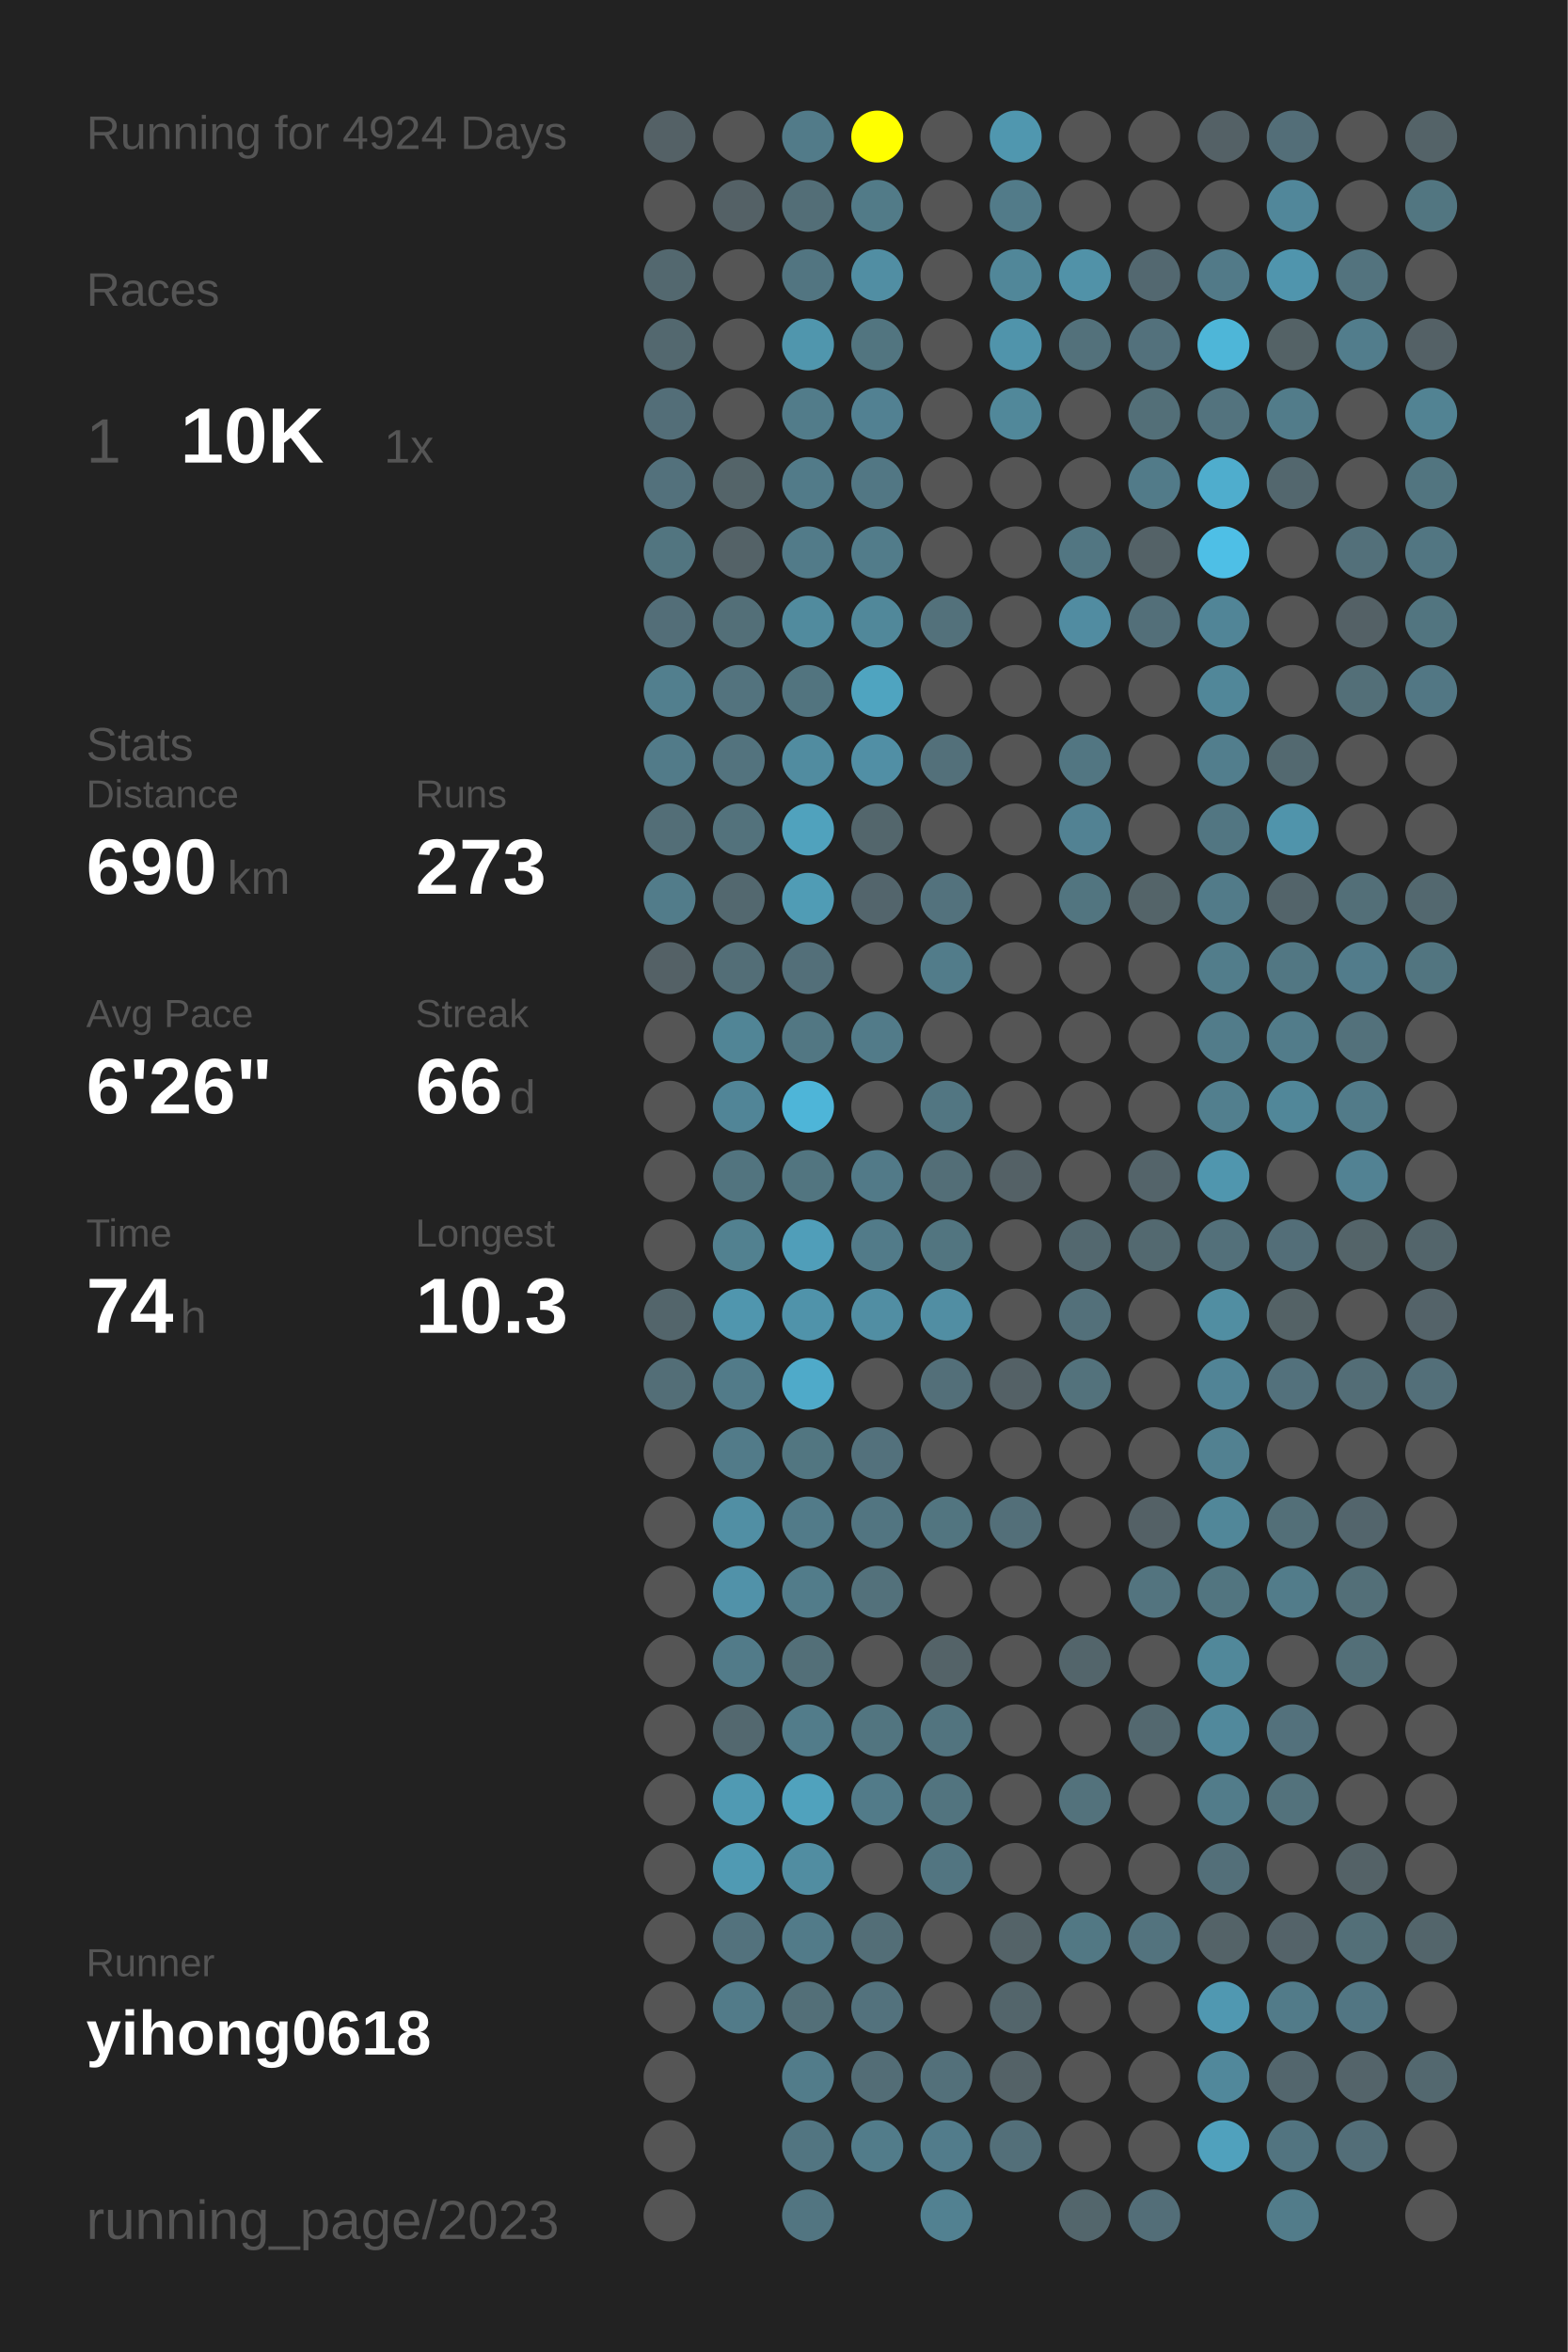
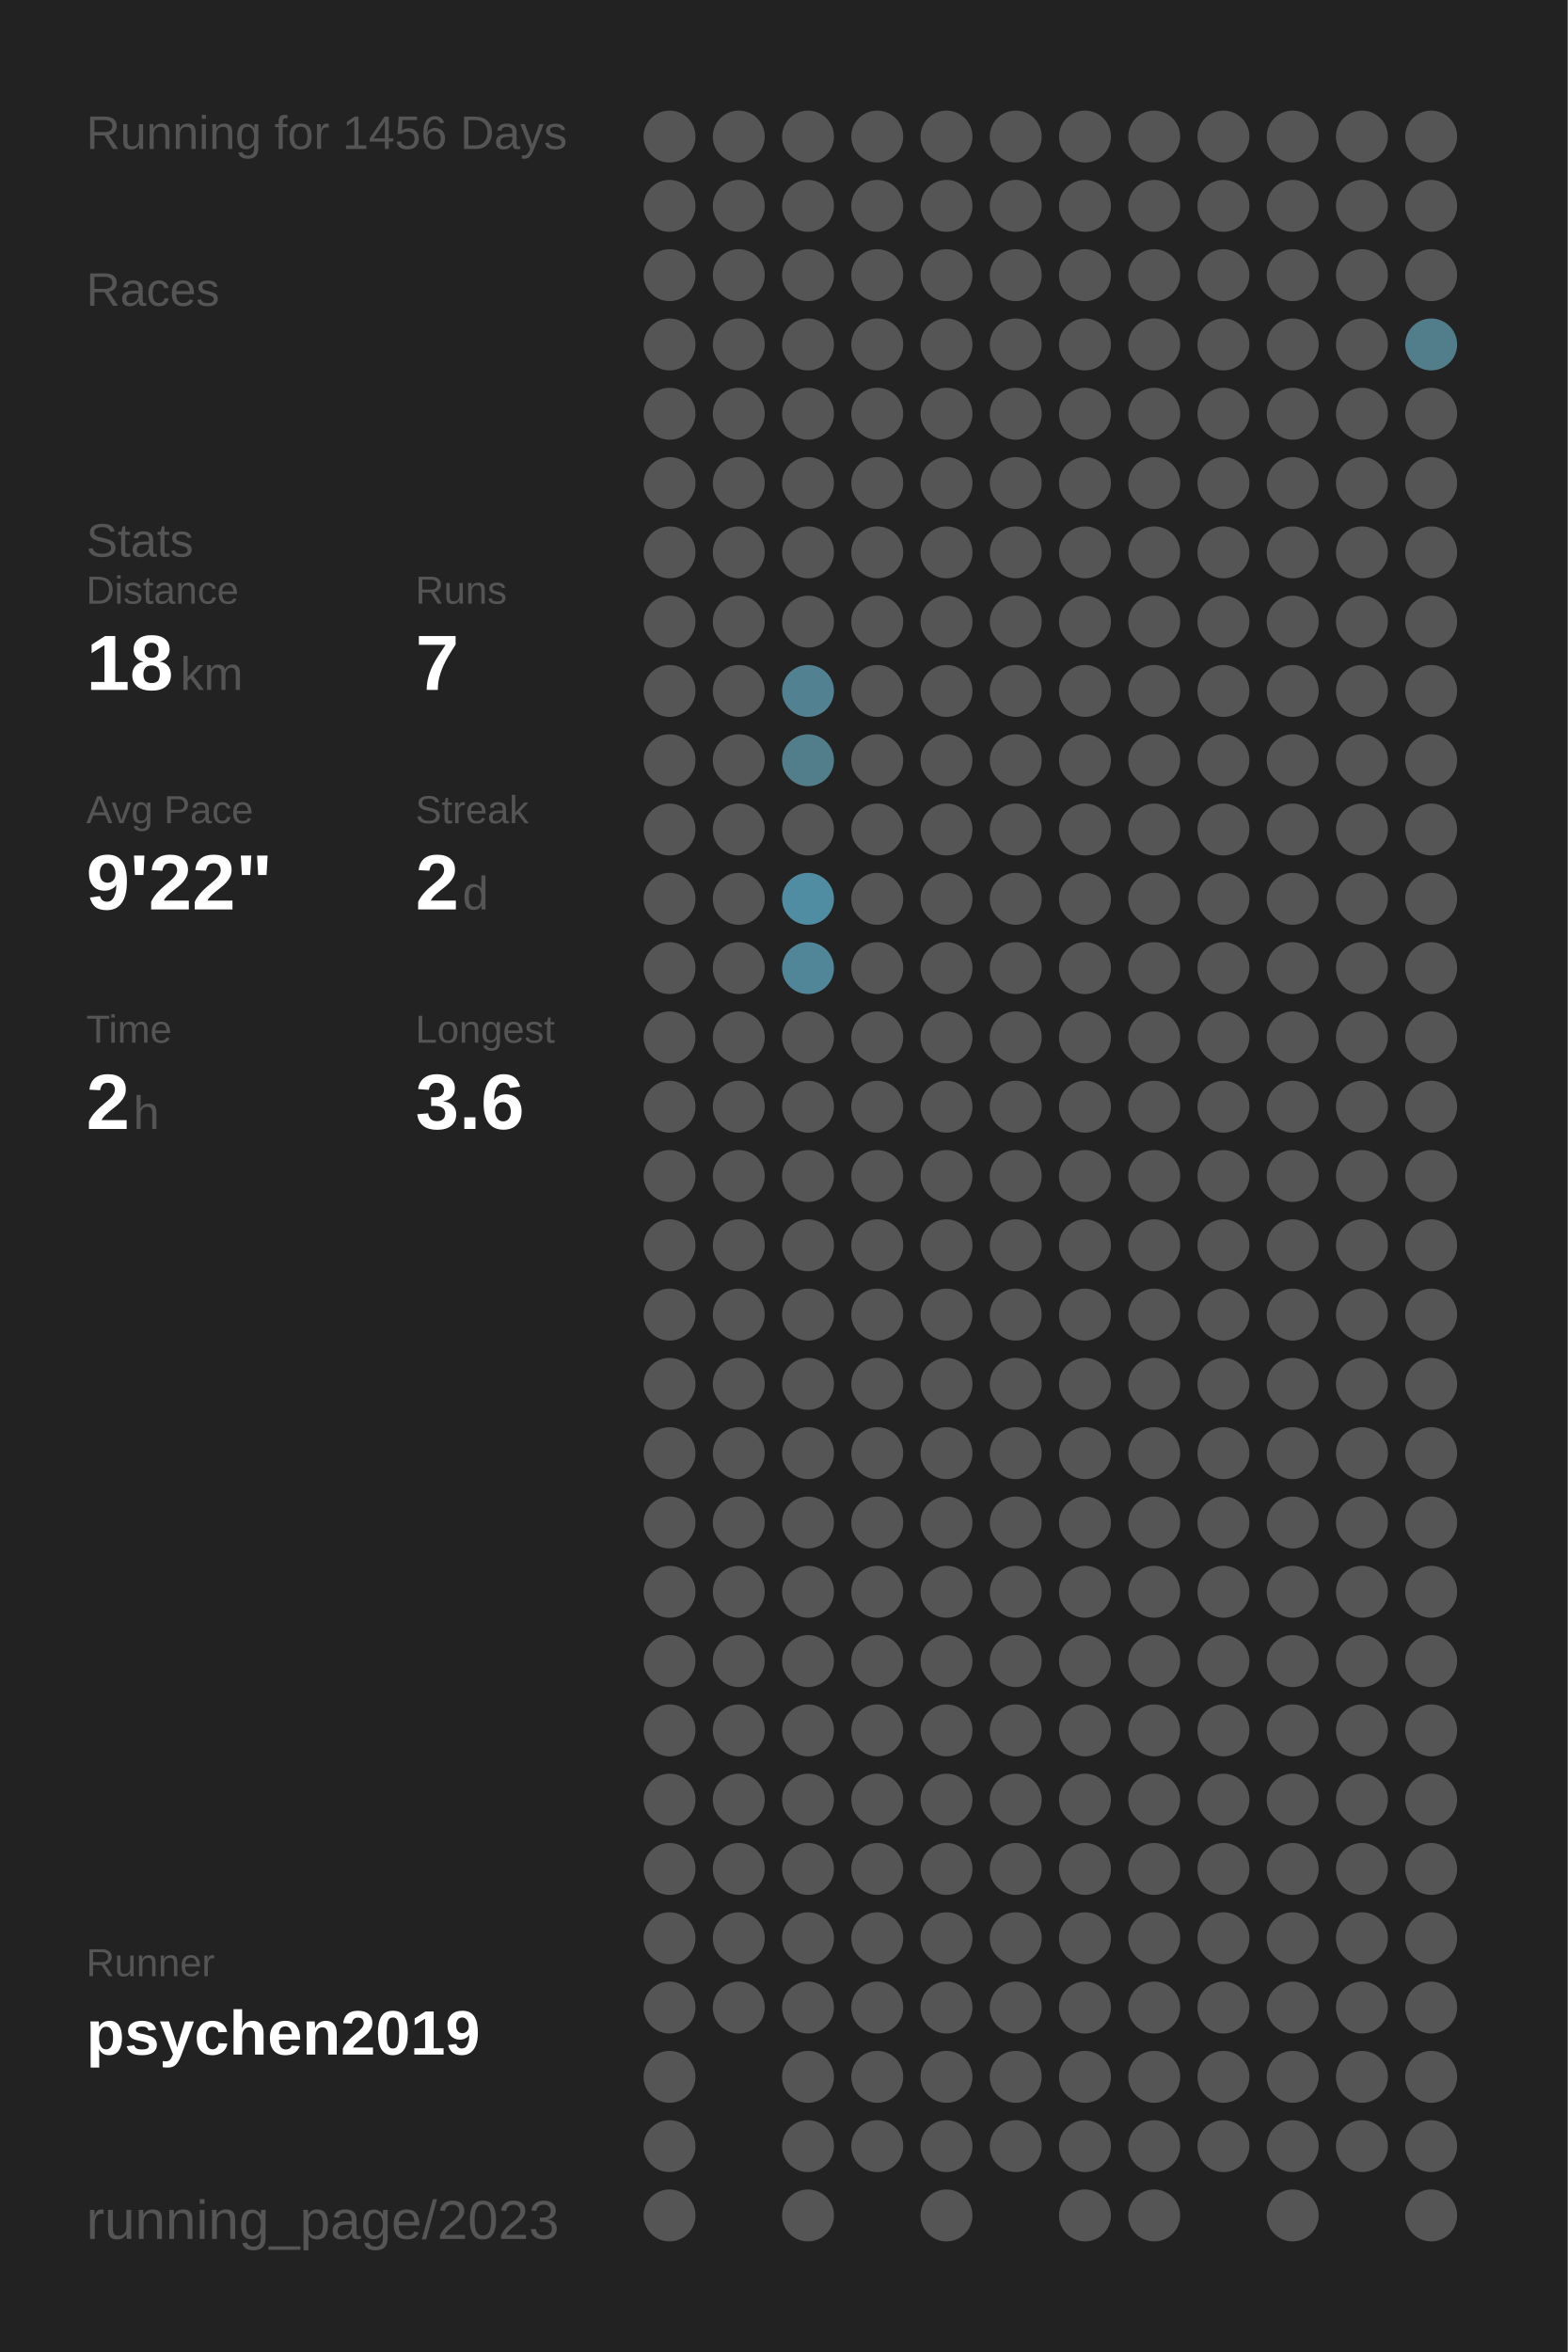
<svg xmlns="http://www.w3.org/2000/svg" baseProfile="full" height="300mm" version="1.1" viewBox="0,0,200,300" width="200mm">
  <defs />
  <rect fill="#222222" height="300" width="200" x="0" y="0" />
-   <text fill="#555555" style="font-size:6px; font-family:Arial;" x="11" y="19">Running for 4924 Days</text>
+   <text fill="#555555" style="font-size:6px; font-family:Arial;" x="11" y="19">Running for 1456 Days</text>
  <text fill="#555555" style="font-size:6px; font-family:Arial;" x="11" y="39">Races</text>
-   <text fill="#555555" style="font-size:8px; font-family:Arial;" x="11" y="59">1</text>
-   <text fill="#FFFFFF" style="font-size:10px; font-family:Arial; font-weight:bold;" x="23" y="59">10K</text>
-   <text fill="#555555" style="font-size:6px; font-family:Arial;" x="49" y="59">1x</text>
-   <text fill="#555555" style="font-size:6px; font-family:Arial;" x="11" y="97">Stats</text>
-   <text fill="#555555" style="font-size:5px; font-family:Arial;" x="11" y="103">Distance</text>
-   <text fill="#FFFFFF" style="font-size:10px; font-family:Arial; font-weight:bold;" x="11" y="114">690</text>
-   <text fill="#555555" style="font-size:6px; font-family:Arial;" x="29" y="114">km</text>
-   <text fill="#555555" style="font-size:5px; font-family:Arial;" x="53" y="103">Runs</text>
-   <text fill="#FFFFFF" style="font-size:10px; font-family:Arial; font-weight:bold;" x="53" y="114">273</text>
-   <text fill="#555555" style="font-size:5px; font-family:Arial;" x="11" y="131">Avg Pace</text>
-   <text fill="#FFFFFF" style="font-size:10px; font-family:Arial; font-weight:bold;" x="11" y="142">6'26"</text>
-   <text fill="#555555" style="font-size:5px; font-family:Arial;" x="53" y="131">Streak</text>
-   <text fill="#FFFFFF" style="font-size:10px; font-family:Arial; font-weight:bold;" x="53" y="142">66</text>
-   <text fill="#555555" style="font-size:6px; font-family:Arial;" x="65" y="142">d</text>
-   <text fill="#555555" style="font-size:5px; font-family:Arial;" x="11" y="159">Time</text>
-   <text fill="#FFFFFF" style="font-size:10px; font-family:Arial; font-weight:bold;" x="11" y="170">74</text>
-   <text fill="#555555" style="font-size:6px; font-family:Arial;" x="23" y="170">h</text>
-   <text fill="#555555" style="font-size:5px; font-family:Arial;" x="53" y="159">Longest</text>
-   <text fill="#FFFFFF" style="font-size:10px; font-family:Arial; font-weight:bold;" x="53" y="170">10.3</text>
+   <text fill="#555555" style="font-size:6px; font-family:Arial;" x="11" y="71">Stats</text>
+   <text fill="#555555" style="font-size:5px; font-family:Arial;" x="11" y="77">Distance</text>
+   <text fill="#FFFFFF" style="font-size:10px; font-family:Arial; font-weight:bold;" x="11" y="88">18</text>
+   <text fill="#555555" style="font-size:6px; font-family:Arial;" x="23" y="88">km</text>
+   <text fill="#555555" style="font-size:5px; font-family:Arial;" x="53" y="77">Runs</text>
+   <text fill="#FFFFFF" style="font-size:10px; font-family:Arial; font-weight:bold;" x="53" y="88">7</text>
+   <text fill="#555555" style="font-size:5px; font-family:Arial;" x="11" y="105">Avg Pace</text>
+   <text fill="#FFFFFF" style="font-size:10px; font-family:Arial; font-weight:bold;" x="11" y="116">9'22"</text>
+   <text fill="#555555" style="font-size:5px; font-family:Arial;" x="53" y="105">Streak</text>
+   <text fill="#FFFFFF" style="font-size:10px; font-family:Arial; font-weight:bold;" x="53" y="116">2</text>
+   <text fill="#555555" style="font-size:6px; font-family:Arial;" x="59" y="116">d</text>
+   <text fill="#555555" style="font-size:5px; font-family:Arial;" x="11" y="133">Time</text>
+   <text fill="#FFFFFF" style="font-size:10px; font-family:Arial; font-weight:bold;" x="11" y="144">2</text>
+   <text fill="#555555" style="font-size:6px; font-family:Arial;" x="17" y="144">h</text>
+   <text fill="#555555" style="font-size:5px; font-family:Arial;" x="53" y="133">Longest</text>
+   <text fill="#FFFFFF" style="font-size:10px; font-family:Arial; font-weight:bold;" x="53" y="144">3.6</text>
  <text fill="#555555" style="font-size:5px; font-family:Arial;" x="11" y="252.065">Runner</text>
-   <text fill="#FFFFFF" style="font-size:8px; font-family:Arial; font-weight:bold;" x="11" y="262.065">yihong0618</text>
+   <text fill="#FFFFFF" style="font-size:8px; font-family:Arial; font-weight:bold;" x="11" y="262.065">psychen2019</text>
  <text fill="#555555" style="font-size:7px; font-family:Arial;" x="11" y="285.581">running_page/2023</text>
-   <circle cx="85.417" cy="17.419" fill="#546166" r="3.312" />
+   <circle cx="85.417" cy="17.419" fill="#555555" r="3.312" />
  <circle cx="85.417" cy="26.258" fill="#555555" r="3.312" />
-   <circle cx="85.417" cy="35.097" fill="#53686f" r="3.312" />
-   <circle cx="85.417" cy="43.935" fill="#53686f" r="3.312" />
-   <circle cx="85.417" cy="52.774" fill="#536e78" r="3.312" />
-   <circle cx="85.417" cy="61.613" fill="#53717c" r="3.312" />
-   <circle cx="85.417" cy="70.452" fill="#527580" r="3.312" />
-   <circle cx="85.417" cy="79.29" fill="#536e78" r="3.312" />
-   <circle cx="85.417" cy="88.129" fill="#527f8e" r="3.312" />
-   <circle cx="85.417" cy="96.968" fill="#527b89" r="3.312" />
-   <circle cx="85.417" cy="105.806" fill="#536e77" r="3.312" />
-   <circle cx="85.417" cy="114.645" fill="#527c8a" r="3.312" />
-   <circle cx="85.417" cy="123.484" fill="#546166" r="3.312" />
+   <circle cx="85.417" cy="35.097" fill="#555555" r="3.312" />
+   <circle cx="85.417" cy="43.935" fill="#555555" r="3.312" />
+   <circle cx="85.417" cy="52.774" fill="#555555" r="3.312" />
+   <circle cx="85.417" cy="61.613" fill="#555555" r="3.312" />
+   <circle cx="85.417" cy="70.452" fill="#555555" r="3.312" />
+   <circle cx="85.417" cy="79.29" fill="#555555" r="3.312" />
+   <circle cx="85.417" cy="88.129" fill="#555555" r="3.312" />
+   <circle cx="85.417" cy="96.968" fill="#555555" r="3.312" />
+   <circle cx="85.417" cy="105.806" fill="#555555" r="3.312" />
+   <circle cx="85.417" cy="114.645" fill="#555555" r="3.312" />
+   <circle cx="85.417" cy="123.484" fill="#555555" r="3.312" />
  <circle cx="85.417" cy="132.323" fill="#555555" r="3.312" />
  <circle cx="85.417" cy="141.161" fill="#555555" r="3.312" />
  <circle cx="85.417" cy="150" fill="#555555" r="3.312" />
  <circle cx="85.417" cy="158.839" fill="#555555" r="3.312" />
-   <circle cx="85.417" cy="167.677" fill="#53656b" r="3.312" />
-   <circle cx="85.417" cy="176.516" fill="#536e77" r="3.312" />
+   <circle cx="85.417" cy="167.677" fill="#555555" r="3.312" />
+   <circle cx="85.417" cy="176.516" fill="#555555" r="3.312" />
  <circle cx="85.417" cy="185.355" fill="#555555" r="3.312" />
  <circle cx="85.417" cy="194.194" fill="#555555" r="3.312" />
  <circle cx="85.417" cy="203.032" fill="#555555" r="3.312" />
  <circle cx="85.417" cy="211.871" fill="#555555" r="3.312" />
  <circle cx="85.417" cy="220.71" fill="#555555" r="3.312" />
  <circle cx="85.417" cy="229.548" fill="#555555" r="3.312" />
  <circle cx="85.417" cy="238.387" fill="#555555" r="3.312" />
  <circle cx="85.417" cy="247.226" fill="#555555" r="3.312" />
  <circle cx="85.417" cy="256.065" fill="#555555" r="3.312" />
  <circle cx="85.417" cy="264.903" fill="#555555" r="3.312" />
  <circle cx="85.417" cy="273.742" fill="#555555" r="3.312" />
  <circle cx="85.417" cy="282.581" fill="#555555" r="3.312" />
  <circle cx="94.25" cy="17.419" fill="#555555" r="3.312" />
-   <circle cx="94.25" cy="26.258" fill="#546166" r="3.312" />
+   <circle cx="94.25" cy="26.258" fill="#555555" r="3.312" />
  <circle cx="94.25" cy="35.097" fill="#555555" r="3.312" />
  <circle cx="94.25" cy="43.935" fill="#555555" r="3.312" />
  <circle cx="94.25" cy="52.774" fill="#555555" r="3.312" />
-   <circle cx="94.25" cy="61.613" fill="#546469" r="3.312" />
-   <circle cx="94.25" cy="70.452" fill="#546267" r="3.312" />
-   <circle cx="94.25" cy="79.29" fill="#536f78" r="3.312" />
-   <circle cx="94.25" cy="88.129" fill="#53737e" r="3.312" />
-   <circle cx="94.25" cy="96.968" fill="#53737e" r="3.312" />
-   <circle cx="94.25" cy="105.806" fill="#53727c" r="3.312" />
-   <circle cx="94.25" cy="114.645" fill="#53686f" r="3.312" />
-   <circle cx="94.25" cy="123.484" fill="#536e77" r="3.312" />
-   <circle cx="94.25" cy="132.323" fill="#518596" r="3.312" />
-   <circle cx="94.25" cy="141.161" fill="#518597" r="3.312" />
-   <circle cx="94.25" cy="150" fill="#52747f" r="3.312" />
-   <circle cx="94.25" cy="158.839" fill="#528190" r="3.312" />
-   <circle cx="94.25" cy="167.677" fill="#5096ae" r="3.312" />
-   <circle cx="94.25" cy="176.516" fill="#527b89" r="3.312" />
-   <circle cx="94.25" cy="185.355" fill="#527b89" r="3.312" />
-   <circle cx="94.25" cy="194.194" fill="#518fa4" r="3.312" />
-   <circle cx="94.25" cy="203.032" fill="#5192a9" r="3.312" />
-   <circle cx="94.25" cy="211.871" fill="#527b89" r="3.312" />
-   <circle cx="94.25" cy="220.71" fill="#53686f" r="3.312" />
-   <circle cx="94.25" cy="229.548" fill="#509ab3" r="3.312" />
-   <circle cx="94.25" cy="238.387" fill="#509ab3" r="3.312" />
-   <circle cx="94.25" cy="247.226" fill="#53727d" r="3.312" />
-   <circle cx="94.25" cy="256.065" fill="#527b89" r="3.312" />
-   <circle cx="103.083" cy="17.419" fill="#527b89" r="3.312" />
-   <circle cx="103.083" cy="26.258" fill="#536e77" r="3.312" />
-   <circle cx="103.083" cy="35.097" fill="#527581" r="3.312" />
-   <circle cx="103.083" cy="43.935" fill="#5096ad" r="3.312" />
-   <circle cx="103.083" cy="52.774" fill="#527c8a" r="3.312" />
-   <circle cx="103.083" cy="61.613" fill="#527b89" r="3.312" />
-   <circle cx="103.083" cy="70.452" fill="#527b89" r="3.312" />
-   <circle cx="103.083" cy="79.29" fill="#518b9e" r="3.312" />
-   <circle cx="103.083" cy="88.129" fill="#52747f" r="3.312" />
-   <circle cx="103.083" cy="96.968" fill="#518ca0" r="3.312" />
-   <circle cx="103.083" cy="105.806" fill="#50a2bd" r="3.312" />
-   <circle cx="103.083" cy="114.645" fill="#509cb5" r="3.312" />
-   <circle cx="103.083" cy="123.484" fill="#536f79" r="3.312" />
-   <circle cx="103.083" cy="132.323" fill="#527783" r="3.312" />
-   <circle cx="103.083" cy="141.161" fill="#4eb5d8" r="3.312" />
-   <circle cx="103.083" cy="150" fill="#527580" r="3.312" />
-   <circle cx="103.083" cy="158.839" fill="#509eb9" r="3.312" />
-   <circle cx="103.083" cy="167.677" fill="#5093aa" r="3.312" />
-   <circle cx="103.083" cy="176.516" fill="#4faac9" r="3.312" />
-   <circle cx="103.083" cy="185.355" fill="#527681" r="3.312" />
-   <circle cx="103.083" cy="194.194" fill="#527b89" r="3.312" />
-   <circle cx="103.083" cy="203.032" fill="#527c8a" r="3.312" />
-   <circle cx="103.083" cy="211.871" fill="#536f78" r="3.312" />
-   <circle cx="103.083" cy="220.71" fill="#527c8a" r="3.312" />
-   <circle cx="103.083" cy="229.548" fill="#50a2bd" r="3.312" />
-   <circle cx="103.083" cy="238.387" fill="#518da1" r="3.312" />
-   <circle cx="103.083" cy="247.226" fill="#527b89" r="3.312" />
-   <circle cx="103.083" cy="256.065" fill="#536f78" r="3.312" />
-   <circle cx="103.083" cy="264.903" fill="#527c8a" r="3.312" />
-   <circle cx="103.083" cy="273.742" fill="#527581" r="3.312" />
-   <circle cx="103.083" cy="282.581" fill="#527581" r="3.312" />
-   <circle cx="111.917" cy="17.419" fill="#FFFF00" r="3.312" />
-   <circle cx="111.917" cy="26.258" fill="#527b88" r="3.312" />
-   <circle cx="111.917" cy="35.097" fill="#518ea3" r="3.312" />
-   <circle cx="111.917" cy="43.935" fill="#527580" r="3.312" />
-   <circle cx="111.917" cy="52.774" fill="#528192" r="3.312" />
-   <circle cx="111.917" cy="61.613" fill="#527784" r="3.312" />
-   <circle cx="111.917" cy="70.452" fill="#527c8a" r="3.312" />
-   <circle cx="111.917" cy="79.29" fill="#51889a" r="3.312" />
-   <circle cx="111.917" cy="88.129" fill="#4fa4c0" r="3.312" />
-   <circle cx="111.917" cy="96.968" fill="#518fa5" r="3.312" />
-   <circle cx="111.917" cy="105.806" fill="#53666c" r="3.312" />
-   <circle cx="111.917" cy="114.645" fill="#53656c" r="3.312" />
+   <circle cx="94.25" cy="61.613" fill="#555555" r="3.312" />
+   <circle cx="94.25" cy="70.452" fill="#555555" r="3.312" />
+   <circle cx="94.25" cy="79.29" fill="#555555" r="3.312" />
+   <circle cx="94.25" cy="88.129" fill="#555555" r="3.312" />
+   <circle cx="94.25" cy="96.968" fill="#555555" r="3.312" />
+   <circle cx="94.25" cy="105.806" fill="#555555" r="3.312" />
+   <circle cx="94.25" cy="114.645" fill="#555555" r="3.312" />
+   <circle cx="94.25" cy="123.484" fill="#555555" r="3.312" />
+   <circle cx="94.25" cy="132.323" fill="#555555" r="3.312" />
+   <circle cx="94.25" cy="141.161" fill="#555555" r="3.312" />
+   <circle cx="94.25" cy="150" fill="#555555" r="3.312" />
+   <circle cx="94.25" cy="158.839" fill="#555555" r="3.312" />
+   <circle cx="94.25" cy="167.677" fill="#555555" r="3.312" />
+   <circle cx="94.25" cy="176.516" fill="#555555" r="3.312" />
+   <circle cx="94.25" cy="185.355" fill="#555555" r="3.312" />
+   <circle cx="94.25" cy="194.194" fill="#555555" r="3.312" />
+   <circle cx="94.25" cy="203.032" fill="#555555" r="3.312" />
+   <circle cx="94.25" cy="211.871" fill="#555555" r="3.312" />
+   <circle cx="94.25" cy="220.71" fill="#555555" r="3.312" />
+   <circle cx="94.25" cy="229.548" fill="#555555" r="3.312" />
+   <circle cx="94.25" cy="238.387" fill="#555555" r="3.312" />
+   <circle cx="94.25" cy="247.226" fill="#555555" r="3.312" />
+   <circle cx="94.25" cy="256.065" fill="#555555" r="3.312" />
+   <circle cx="103.083" cy="17.419" fill="#555555" r="3.312" />
+   <circle cx="103.083" cy="26.258" fill="#555555" r="3.312" />
+   <circle cx="103.083" cy="35.097" fill="#555555" r="3.312" />
+   <circle cx="103.083" cy="43.935" fill="#555555" r="3.312" />
+   <circle cx="103.083" cy="52.774" fill="#555555" r="3.312" />
+   <circle cx="103.083" cy="61.613" fill="#555555" r="3.312" />
+   <circle cx="103.083" cy="70.452" fill="#555555" r="3.312" />
+   <circle cx="103.083" cy="79.29" fill="#555555" r="3.312" />
+   <circle cx="103.083" cy="88.129" fill="#528192" r="3.312" />
+   <circle cx="103.083" cy="96.968" fill="#527d8b" r="3.312" />
+   <circle cx="103.083" cy="105.806" fill="#555555" r="3.312" />
+   <circle cx="103.083" cy="114.645" fill="#518da2" r="3.312" />
+   <circle cx="103.083" cy="123.484" fill="#518698" r="3.312" />
+   <circle cx="103.083" cy="132.323" fill="#555555" r="3.312" />
+   <circle cx="103.083" cy="141.161" fill="#555555" r="3.312" />
+   <circle cx="103.083" cy="150" fill="#555555" r="3.312" />
+   <circle cx="103.083" cy="158.839" fill="#555555" r="3.312" />
+   <circle cx="103.083" cy="167.677" fill="#555555" r="3.312" />
+   <circle cx="103.083" cy="176.516" fill="#555555" r="3.312" />
+   <circle cx="103.083" cy="185.355" fill="#555555" r="3.312" />
+   <circle cx="103.083" cy="194.194" fill="#555555" r="3.312" />
+   <circle cx="103.083" cy="203.032" fill="#555555" r="3.312" />
+   <circle cx="103.083" cy="211.871" fill="#555555" r="3.312" />
+   <circle cx="103.083" cy="220.71" fill="#555555" r="3.312" />
+   <circle cx="103.083" cy="229.548" fill="#555555" r="3.312" />
+   <circle cx="103.083" cy="238.387" fill="#555555" r="3.312" />
+   <circle cx="103.083" cy="247.226" fill="#555555" r="3.312" />
+   <circle cx="103.083" cy="256.065" fill="#555555" r="3.312" />
+   <circle cx="103.083" cy="264.903" fill="#555555" r="3.312" />
+   <circle cx="103.083" cy="273.742" fill="#555555" r="3.312" />
+   <circle cx="103.083" cy="282.581" fill="#555555" r="3.312" />
+   <circle cx="111.917" cy="17.419" fill="#555555" r="3.312" />
+   <circle cx="111.917" cy="26.258" fill="#555555" r="3.312" />
+   <circle cx="111.917" cy="35.097" fill="#555555" r="3.312" />
+   <circle cx="111.917" cy="43.935" fill="#555555" r="3.312" />
+   <circle cx="111.917" cy="52.774" fill="#555555" r="3.312" />
+   <circle cx="111.917" cy="61.613" fill="#555555" r="3.312" />
+   <circle cx="111.917" cy="70.452" fill="#555555" r="3.312" />
+   <circle cx="111.917" cy="79.29" fill="#555555" r="3.312" />
+   <circle cx="111.917" cy="88.129" fill="#555555" r="3.312" />
+   <circle cx="111.917" cy="96.968" fill="#555555" r="3.312" />
+   <circle cx="111.917" cy="105.806" fill="#555555" r="3.312" />
+   <circle cx="111.917" cy="114.645" fill="#555555" r="3.312" />
  <circle cx="111.917" cy="123.484" fill="#555555" r="3.312" />
-   <circle cx="111.917" cy="132.323" fill="#527b89" r="3.312" />
+   <circle cx="111.917" cy="132.323" fill="#555555" r="3.312" />
  <circle cx="111.917" cy="141.161" fill="#555555" r="3.312" />
-   <circle cx="111.917" cy="150" fill="#527a88" r="3.312" />
-   <circle cx="111.917" cy="158.839" fill="#527b89" r="3.312" />
-   <circle cx="111.917" cy="167.677" fill="#518ea3" r="3.312" />
+   <circle cx="111.917" cy="150" fill="#555555" r="3.312" />
+   <circle cx="111.917" cy="158.839" fill="#555555" r="3.312" />
+   <circle cx="111.917" cy="167.677" fill="#555555" r="3.312" />
  <circle cx="111.917" cy="176.516" fill="#555555" r="3.312" />
-   <circle cx="111.917" cy="185.355" fill="#53717c" r="3.312" />
-   <circle cx="111.917" cy="194.194" fill="#527581" r="3.312" />
-   <circle cx="111.917" cy="203.032" fill="#53717b" r="3.312" />
+   <circle cx="111.917" cy="185.355" fill="#555555" r="3.312" />
+   <circle cx="111.917" cy="194.194" fill="#555555" r="3.312" />
+   <circle cx="111.917" cy="203.032" fill="#555555" r="3.312" />
  <circle cx="111.917" cy="211.871" fill="#555555" r="3.312" />
-   <circle cx="111.917" cy="220.71" fill="#527580" r="3.312" />
-   <circle cx="111.917" cy="229.548" fill="#527b89" r="3.312" />
+   <circle cx="111.917" cy="220.71" fill="#555555" r="3.312" />
+   <circle cx="111.917" cy="229.548" fill="#555555" r="3.312" />
  <circle cx="111.917" cy="238.387" fill="#555555" r="3.312" />
-   <circle cx="111.917" cy="247.226" fill="#536e77" r="3.312" />
-   <circle cx="111.917" cy="256.065" fill="#53727d" r="3.312" />
-   <circle cx="111.917" cy="264.903" fill="#536d76" r="3.312" />
-   <circle cx="111.917" cy="273.742" fill="#527c8a" r="3.312" />
+   <circle cx="111.917" cy="247.226" fill="#555555" r="3.312" />
+   <circle cx="111.917" cy="256.065" fill="#555555" r="3.312" />
+   <circle cx="111.917" cy="264.903" fill="#555555" r="3.312" />
+   <circle cx="111.917" cy="273.742" fill="#555555" r="3.312" />
  <circle cx="120.75" cy="17.419" fill="#555555" r="3.312" />
  <circle cx="120.75" cy="26.258" fill="#555555" r="3.312" />
  <circle cx="120.75" cy="35.097" fill="#555555" r="3.312" />
  <circle cx="120.75" cy="43.935" fill="#555555" r="3.312" />
  <circle cx="120.75" cy="52.774" fill="#555555" r="3.312" />
  <circle cx="120.75" cy="61.613" fill="#555555" r="3.312" />
  <circle cx="120.75" cy="70.452" fill="#555555" r="3.312" />
-   <circle cx="120.75" cy="79.29" fill="#53717b" r="3.312" />
+   <circle cx="120.75" cy="79.29" fill="#555555" r="3.312" />
  <circle cx="120.75" cy="88.129" fill="#555555" r="3.312" />
-   <circle cx="120.75" cy="96.968" fill="#53707a" r="3.312" />
+   <circle cx="120.75" cy="96.968" fill="#555555" r="3.312" />
  <circle cx="120.75" cy="105.806" fill="#555555" r="3.312" />
-   <circle cx="120.75" cy="114.645" fill="#53727d" r="3.312" />
-   <circle cx="120.75" cy="123.484" fill="#527c8a" r="3.312" />
+   <circle cx="120.75" cy="114.645" fill="#555555" r="3.312" />
+   <circle cx="120.75" cy="123.484" fill="#555555" r="3.312" />
  <circle cx="120.75" cy="132.323" fill="#555555" r="3.312" />
-   <circle cx="120.75" cy="141.161" fill="#527682" r="3.312" />
-   <circle cx="120.75" cy="150" fill="#536e77" r="3.312" />
-   <circle cx="120.75" cy="158.839" fill="#527580" r="3.312" />
-   <circle cx="120.75" cy="167.677" fill="#518ea3" r="3.312" />
-   <circle cx="120.75" cy="176.516" fill="#536f79" r="3.312" />
+   <circle cx="120.75" cy="141.161" fill="#555555" r="3.312" />
+   <circle cx="120.75" cy="150" fill="#555555" r="3.312" />
+   <circle cx="120.75" cy="158.839" fill="#555555" r="3.312" />
+   <circle cx="120.75" cy="167.677" fill="#555555" r="3.312" />
+   <circle cx="120.75" cy="176.516" fill="#555555" r="3.312" />
  <circle cx="120.75" cy="185.355" fill="#555555" r="3.312" />
-   <circle cx="120.75" cy="194.194" fill="#527580" r="3.312" />
+   <circle cx="120.75" cy="194.194" fill="#555555" r="3.312" />
  <circle cx="120.75" cy="203.032" fill="#555555" r="3.312" />
-   <circle cx="120.75" cy="211.871" fill="#546368" r="3.312" />
-   <circle cx="120.75" cy="220.71" fill="#52747f" r="3.312" />
-   <circle cx="120.75" cy="229.548" fill="#52747f" r="3.312" />
-   <circle cx="120.75" cy="238.387" fill="#527581" r="3.312" />
+   <circle cx="120.75" cy="211.871" fill="#555555" r="3.312" />
+   <circle cx="120.75" cy="220.71" fill="#555555" r="3.312" />
+   <circle cx="120.75" cy="229.548" fill="#555555" r="3.312" />
+   <circle cx="120.75" cy="238.387" fill="#555555" r="3.312" />
  <circle cx="120.75" cy="247.226" fill="#555555" r="3.312" />
  <circle cx="120.75" cy="256.065" fill="#555555" r="3.312" />
-   <circle cx="120.75" cy="264.903" fill="#53707a" r="3.312" />
-   <circle cx="120.75" cy="273.742" fill="#527c8b" r="3.312" />
-   <circle cx="120.75" cy="282.581" fill="#528191" r="3.312" />
-   <circle cx="129.583" cy="17.419" fill="#5097af" r="3.312" />
-   <circle cx="129.583" cy="26.258" fill="#527b89" r="3.312" />
-   <circle cx="129.583" cy="35.097" fill="#518799" r="3.312" />
-   <circle cx="129.583" cy="43.935" fill="#5094ab" r="3.312" />
-   <circle cx="129.583" cy="52.774" fill="#51889a" r="3.312" />
+   <circle cx="120.75" cy="264.903" fill="#555555" r="3.312" />
+   <circle cx="120.75" cy="273.742" fill="#555555" r="3.312" />
+   <circle cx="120.75" cy="282.581" fill="#555555" r="3.312" />
+   <circle cx="129.583" cy="17.419" fill="#555555" r="3.312" />
+   <circle cx="129.583" cy="26.258" fill="#555555" r="3.312" />
+   <circle cx="129.583" cy="35.097" fill="#555555" r="3.312" />
+   <circle cx="129.583" cy="43.935" fill="#555555" r="3.312" />
+   <circle cx="129.583" cy="52.774" fill="#555555" r="3.312" />
  <circle cx="129.583" cy="61.613" fill="#555555" r="3.312" />
  <circle cx="129.583" cy="70.452" fill="#555555" r="3.312" />
  <circle cx="129.583" cy="79.29" fill="#555555" r="3.312" />
  <circle cx="129.583" cy="88.129" fill="#555555" r="3.312" />
  <circle cx="129.583" cy="96.968" fill="#555555" r="3.312" />
  <circle cx="129.583" cy="105.806" fill="#555555" r="3.312" />
  <circle cx="129.583" cy="114.645" fill="#555555" r="3.312" />
  <circle cx="129.583" cy="123.484" fill="#555555" r="3.312" />
  <circle cx="129.583" cy="132.323" fill="#555555" r="3.312" />
  <circle cx="129.583" cy="141.161" fill="#555555" r="3.312" />
-   <circle cx="129.583" cy="150" fill="#546166" r="3.312" />
+   <circle cx="129.583" cy="150" fill="#555555" r="3.312" />
  <circle cx="129.583" cy="158.839" fill="#555555" r="3.312" />
  <circle cx="129.583" cy="167.677" fill="#555555" r="3.312" />
-   <circle cx="129.583" cy="176.516" fill="#546166" r="3.312" />
+   <circle cx="129.583" cy="176.516" fill="#555555" r="3.312" />
  <circle cx="129.583" cy="185.355" fill="#555555" r="3.312" />
-   <circle cx="129.583" cy="194.194" fill="#536f79" r="3.312" />
+   <circle cx="129.583" cy="194.194" fill="#555555" r="3.312" />
  <circle cx="129.583" cy="203.032" fill="#555555" r="3.312" />
  <circle cx="129.583" cy="211.871" fill="#555555" r="3.312" />
  <circle cx="129.583" cy="220.71" fill="#555555" r="3.312" />
  <circle cx="129.583" cy="229.548" fill="#555555" r="3.312" />
  <circle cx="129.583" cy="238.387" fill="#555555" r="3.312" />
-   <circle cx="129.583" cy="247.226" fill="#546368" r="3.312" />
-   <circle cx="129.583" cy="256.065" fill="#53656b" r="3.312" />
-   <circle cx="129.583" cy="264.903" fill="#546267" r="3.312" />
-   <circle cx="129.583" cy="273.742" fill="#536f79" r="3.312" />
+   <circle cx="129.583" cy="247.226" fill="#555555" r="3.312" />
+   <circle cx="129.583" cy="256.065" fill="#555555" r="3.312" />
+   <circle cx="129.583" cy="264.903" fill="#555555" r="3.312" />
+   <circle cx="129.583" cy="273.742" fill="#555555" r="3.312" />
  <circle cx="138.417" cy="17.419" fill="#555555" r="3.312" />
  <circle cx="138.417" cy="26.258" fill="#555555" r="3.312" />
-   <circle cx="138.417" cy="35.097" fill="#5192a8" r="3.312" />
-   <circle cx="138.417" cy="43.935" fill="#53717b" r="3.312" />
+   <circle cx="138.417" cy="35.097" fill="#555555" r="3.312" />
+   <circle cx="138.417" cy="43.935" fill="#555555" r="3.312" />
  <circle cx="138.417" cy="52.774" fill="#555555" r="3.312" />
  <circle cx="138.417" cy="61.613" fill="#555555" r="3.312" />
-   <circle cx="138.417" cy="70.452" fill="#527682" r="3.312" />
-   <circle cx="138.417" cy="79.29" fill="#518ca1" r="3.312" />
+   <circle cx="138.417" cy="70.452" fill="#555555" r="3.312" />
+   <circle cx="138.417" cy="79.29" fill="#555555" r="3.312" />
  <circle cx="138.417" cy="88.129" fill="#555555" r="3.312" />
-   <circle cx="138.417" cy="96.968" fill="#527682" r="3.312" />
-   <circle cx="138.417" cy="105.806" fill="#528293" r="3.312" />
-   <circle cx="138.417" cy="114.645" fill="#527580" r="3.312" />
+   <circle cx="138.417" cy="96.968" fill="#555555" r="3.312" />
+   <circle cx="138.417" cy="105.806" fill="#555555" r="3.312" />
+   <circle cx="138.417" cy="114.645" fill="#555555" r="3.312" />
  <circle cx="138.417" cy="123.484" fill="#555555" r="3.312" />
  <circle cx="138.417" cy="132.323" fill="#555555" r="3.312" />
  <circle cx="138.417" cy="141.161" fill="#555555" r="3.312" />
  <circle cx="138.417" cy="150" fill="#555555" r="3.312" />
-   <circle cx="138.417" cy="158.839" fill="#53686f" r="3.312" />
-   <circle cx="138.417" cy="167.677" fill="#53707a" r="3.312" />
-   <circle cx="138.417" cy="176.516" fill="#53727c" r="3.312" />
+   <circle cx="138.417" cy="158.839" fill="#555555" r="3.312" />
+   <circle cx="138.417" cy="167.677" fill="#555555" r="3.312" />
+   <circle cx="138.417" cy="176.516" fill="#555555" r="3.312" />
  <circle cx="138.417" cy="185.355" fill="#555555" r="3.312" />
  <circle cx="138.417" cy="194.194" fill="#555555" r="3.312" />
  <circle cx="138.417" cy="203.032" fill="#555555" r="3.312" />
-   <circle cx="138.417" cy="211.871" fill="#53656b" r="3.312" />
+   <circle cx="138.417" cy="211.871" fill="#555555" r="3.312" />
  <circle cx="138.417" cy="220.71" fill="#555555" r="3.312" />
-   <circle cx="138.417" cy="229.548" fill="#53727c" r="3.312" />
+   <circle cx="138.417" cy="229.548" fill="#555555" r="3.312" />
  <circle cx="138.417" cy="238.387" fill="#555555" r="3.312" />
-   <circle cx="138.417" cy="247.226" fill="#527884" r="3.312" />
+   <circle cx="138.417" cy="247.226" fill="#555555" r="3.312" />
  <circle cx="138.417" cy="256.065" fill="#555555" r="3.312" />
  <circle cx="138.417" cy="264.903" fill="#555555" r="3.312" />
  <circle cx="138.417" cy="273.742" fill="#555555" r="3.312" />
-   <circle cx="138.417" cy="282.581" fill="#53666c" r="3.312" />
+   <circle cx="138.417" cy="282.581" fill="#555555" r="3.312" />
  <circle cx="147.25" cy="17.419" fill="#555555" r="3.312" />
  <circle cx="147.25" cy="26.258" fill="#555555" r="3.312" />
-   <circle cx="147.25" cy="35.097" fill="#536870" r="3.312" />
-   <circle cx="147.25" cy="43.935" fill="#53717c" r="3.312" />
-   <circle cx="147.25" cy="52.774" fill="#536f78" r="3.312" />
-   <circle cx="147.25" cy="61.613" fill="#527b89" r="3.312" />
-   <circle cx="147.25" cy="70.452" fill="#546267" r="3.312" />
-   <circle cx="147.25" cy="79.29" fill="#536f79" r="3.312" />
+   <circle cx="147.25" cy="35.097" fill="#555555" r="3.312" />
+   <circle cx="147.25" cy="43.935" fill="#555555" r="3.312" />
+   <circle cx="147.25" cy="52.774" fill="#555555" r="3.312" />
+   <circle cx="147.25" cy="61.613" fill="#555555" r="3.312" />
+   <circle cx="147.25" cy="70.452" fill="#555555" r="3.312" />
+   <circle cx="147.25" cy="79.29" fill="#555555" r="3.312" />
  <circle cx="147.25" cy="88.129" fill="#555555" r="3.312" />
  <circle cx="147.25" cy="96.968" fill="#555555" r="3.312" />
  <circle cx="147.25" cy="105.806" fill="#555555" r="3.312" />
-   <circle cx="147.25" cy="114.645" fill="#546469" r="3.312" />
+   <circle cx="147.25" cy="114.645" fill="#555555" r="3.312" />
  <circle cx="147.25" cy="123.484" fill="#555555" r="3.312" />
  <circle cx="147.25" cy="132.323" fill="#555555" r="3.312" />
  <circle cx="147.25" cy="141.161" fill="#555555" r="3.312" />
-   <circle cx="147.25" cy="150" fill="#54646a" r="3.312" />
-   <circle cx="147.25" cy="158.839" fill="#536970" r="3.312" />
+   <circle cx="147.25" cy="150" fill="#555555" r="3.312" />
+   <circle cx="147.25" cy="158.839" fill="#555555" r="3.312" />
  <circle cx="147.25" cy="167.677" fill="#555555" r="3.312" />
  <circle cx="147.25" cy="176.516" fill="#555555" r="3.312" />
  <circle cx="147.25" cy="185.355" fill="#555555" r="3.312" />
-   <circle cx="147.25" cy="194.194" fill="#546166" r="3.312" />
-   <circle cx="147.25" cy="203.032" fill="#53747f" r="3.312" />
+   <circle cx="147.25" cy="194.194" fill="#555555" r="3.312" />
+   <circle cx="147.25" cy="203.032" fill="#555555" r="3.312" />
  <circle cx="147.25" cy="211.871" fill="#555555" r="3.312" />
-   <circle cx="147.25" cy="220.71" fill="#53686f" r="3.312" />
+   <circle cx="147.25" cy="220.71" fill="#555555" r="3.312" />
  <circle cx="147.25" cy="229.548" fill="#555555" r="3.312" />
  <circle cx="147.25" cy="238.387" fill="#555555" r="3.312" />
-   <circle cx="147.25" cy="247.226" fill="#53737e" r="3.312" />
+   <circle cx="147.25" cy="247.226" fill="#555555" r="3.312" />
  <circle cx="147.25" cy="256.065" fill="#555555" r="3.312" />
  <circle cx="147.25" cy="264.903" fill="#555555" r="3.312" />
  <circle cx="147.25" cy="273.742" fill="#555555" r="3.312" />
-   <circle cx="147.25" cy="282.581" fill="#536e78" r="3.312" />
-   <circle cx="156.083" cy="17.419" fill="#546166" r="3.312" />
+   <circle cx="147.25" cy="282.581" fill="#555555" r="3.312" />
+   <circle cx="156.083" cy="17.419" fill="#555555" r="3.312" />
  <circle cx="156.083" cy="26.258" fill="#555555" r="3.312" />
-   <circle cx="156.083" cy="35.097" fill="#527a88" r="3.312" />
-   <circle cx="156.083" cy="43.935" fill="#4eb6d8" r="3.312" />
-   <circle cx="156.083" cy="52.774" fill="#53737e" r="3.312" />
-   <circle cx="156.083" cy="61.613" fill="#4fadcd" r="3.312" />
-   <circle cx="156.083" cy="70.452" fill="#4ebfe6" r="3.312" />
-   <circle cx="156.083" cy="79.29" fill="#518597" r="3.312" />
-   <circle cx="156.083" cy="88.129" fill="#518799" r="3.312" />
-   <circle cx="156.083" cy="96.968" fill="#527e8d" r="3.312" />
-   <circle cx="156.083" cy="105.806" fill="#527682" r="3.312" />
-   <circle cx="156.083" cy="114.645" fill="#527b89" r="3.312" />
-   <circle cx="156.083" cy="123.484" fill="#527d8b" r="3.312" />
-   <circle cx="156.083" cy="132.323" fill="#527c8a" r="3.312" />
-   <circle cx="156.083" cy="141.161" fill="#527f8e" r="3.312" />
-   <circle cx="156.083" cy="150" fill="#5096ae" r="3.312" />
-   <circle cx="156.083" cy="158.839" fill="#53707a" r="3.312" />
-   <circle cx="156.083" cy="167.677" fill="#518ea2" r="3.312" />
-   <circle cx="156.083" cy="176.516" fill="#518496" r="3.312" />
-   <circle cx="156.083" cy="185.355" fill="#528191" r="3.312" />
-   <circle cx="156.083" cy="194.194" fill="#518799" r="3.312" />
-   <circle cx="156.083" cy="203.032" fill="#527580" r="3.312" />
-   <circle cx="156.083" cy="211.871" fill="#51889a" r="3.312" />
-   <circle cx="156.083" cy="220.71" fill="#51899c" r="3.312" />
-   <circle cx="156.083" cy="229.548" fill="#527c8a" r="3.312" />
-   <circle cx="156.083" cy="238.387" fill="#536f79" r="3.312" />
-   <circle cx="156.083" cy="247.226" fill="#546368" r="3.312" />
-   <circle cx="156.083" cy="256.065" fill="#5098b1" r="3.312" />
-   <circle cx="156.083" cy="264.903" fill="#51889b" r="3.312" />
-   <circle cx="156.083" cy="273.742" fill="#50a1bd" r="3.312" />
-   <circle cx="164.917" cy="17.419" fill="#536e78" r="3.312" />
-   <circle cx="164.917" cy="26.258" fill="#51879a" r="3.312" />
-   <circle cx="164.917" cy="35.097" fill="#5095ad" r="3.312" />
-   <circle cx="164.917" cy="43.935" fill="#546266" r="3.312" />
-   <circle cx="164.917" cy="52.774" fill="#527c8a" r="3.312" />
-   <circle cx="164.917" cy="61.613" fill="#53676e" r="3.312" />
+   <circle cx="156.083" cy="35.097" fill="#555555" r="3.312" />
+   <circle cx="156.083" cy="43.935" fill="#555555" r="3.312" />
+   <circle cx="156.083" cy="52.774" fill="#555555" r="3.312" />
+   <circle cx="156.083" cy="61.613" fill="#555555" r="3.312" />
+   <circle cx="156.083" cy="70.452" fill="#555555" r="3.312" />
+   <circle cx="156.083" cy="79.29" fill="#555555" r="3.312" />
+   <circle cx="156.083" cy="88.129" fill="#555555" r="3.312" />
+   <circle cx="156.083" cy="96.968" fill="#555555" r="3.312" />
+   <circle cx="156.083" cy="105.806" fill="#555555" r="3.312" />
+   <circle cx="156.083" cy="114.645" fill="#555555" r="3.312" />
+   <circle cx="156.083" cy="123.484" fill="#555555" r="3.312" />
+   <circle cx="156.083" cy="132.323" fill="#555555" r="3.312" />
+   <circle cx="156.083" cy="141.161" fill="#555555" r="3.312" />
+   <circle cx="156.083" cy="150" fill="#555555" r="3.312" />
+   <circle cx="156.083" cy="158.839" fill="#555555" r="3.312" />
+   <circle cx="156.083" cy="167.677" fill="#555555" r="3.312" />
+   <circle cx="156.083" cy="176.516" fill="#555555" r="3.312" />
+   <circle cx="156.083" cy="185.355" fill="#555555" r="3.312" />
+   <circle cx="156.083" cy="194.194" fill="#555555" r="3.312" />
+   <circle cx="156.083" cy="203.032" fill="#555555" r="3.312" />
+   <circle cx="156.083" cy="211.871" fill="#555555" r="3.312" />
+   <circle cx="156.083" cy="220.71" fill="#555555" r="3.312" />
+   <circle cx="156.083" cy="229.548" fill="#555555" r="3.312" />
+   <circle cx="156.083" cy="238.387" fill="#555555" r="3.312" />
+   <circle cx="156.083" cy="247.226" fill="#555555" r="3.312" />
+   <circle cx="156.083" cy="256.065" fill="#555555" r="3.312" />
+   <circle cx="156.083" cy="264.903" fill="#555555" r="3.312" />
+   <circle cx="156.083" cy="273.742" fill="#555555" r="3.312" />
+   <circle cx="164.917" cy="17.419" fill="#555555" r="3.312" />
+   <circle cx="164.917" cy="26.258" fill="#555555" r="3.312" />
+   <circle cx="164.917" cy="35.097" fill="#555555" r="3.312" />
+   <circle cx="164.917" cy="43.935" fill="#555555" r="3.312" />
+   <circle cx="164.917" cy="52.774" fill="#555555" r="3.312" />
+   <circle cx="164.917" cy="61.613" fill="#555555" r="3.312" />
  <circle cx="164.917" cy="70.452" fill="#555555" r="3.312" />
  <circle cx="164.917" cy="79.29" fill="#555555" r="3.312" />
  <circle cx="164.917" cy="88.129" fill="#555555" r="3.312" />
-   <circle cx="164.917" cy="96.968" fill="#536970" r="3.312" />
-   <circle cx="164.917" cy="105.806" fill="#5094ab" r="3.312" />
-   <circle cx="164.917" cy="114.645" fill="#53646a" r="3.312" />
-   <circle cx="164.917" cy="123.484" fill="#527783" r="3.312" />
-   <circle cx="164.917" cy="132.323" fill="#527c8a" r="3.312" />
-   <circle cx="164.917" cy="141.161" fill="#518799" r="3.312" />
+   <circle cx="164.917" cy="96.968" fill="#555555" r="3.312" />
+   <circle cx="164.917" cy="105.806" fill="#555555" r="3.312" />
+   <circle cx="164.917" cy="114.645" fill="#555555" r="3.312" />
+   <circle cx="164.917" cy="123.484" fill="#555555" r="3.312" />
+   <circle cx="164.917" cy="132.323" fill="#555555" r="3.312" />
+   <circle cx="164.917" cy="141.161" fill="#555555" r="3.312" />
  <circle cx="164.917" cy="150" fill="#555555" r="3.312" />
-   <circle cx="164.917" cy="158.839" fill="#536e78" r="3.312" />
-   <circle cx="164.917" cy="167.677" fill="#546266" r="3.312" />
-   <circle cx="164.917" cy="176.516" fill="#53717c" r="3.312" />
+   <circle cx="164.917" cy="158.839" fill="#555555" r="3.312" />
+   <circle cx="164.917" cy="167.677" fill="#555555" r="3.312" />
+   <circle cx="164.917" cy="176.516" fill="#555555" r="3.312" />
  <circle cx="164.917" cy="185.355" fill="#555555" r="3.312" />
-   <circle cx="164.917" cy="194.194" fill="#536f78" r="3.312" />
-   <circle cx="164.917" cy="203.032" fill="#527c8a" r="3.312" />
+   <circle cx="164.917" cy="194.194" fill="#555555" r="3.312" />
+   <circle cx="164.917" cy="203.032" fill="#555555" r="3.312" />
  <circle cx="164.917" cy="211.871" fill="#555555" r="3.312" />
-   <circle cx="164.917" cy="220.71" fill="#53717c" r="3.312" />
-   <circle cx="164.917" cy="229.548" fill="#53727c" r="3.312" />
+   <circle cx="164.917" cy="220.71" fill="#555555" r="3.312" />
+   <circle cx="164.917" cy="229.548" fill="#555555" r="3.312" />
  <circle cx="164.917" cy="238.387" fill="#555555" r="3.312" />
-   <circle cx="164.917" cy="247.226" fill="#546369" r="3.312" />
-   <circle cx="164.917" cy="256.065" fill="#527b89" r="3.312" />
-   <circle cx="164.917" cy="264.903" fill="#53666d" r="3.312" />
-   <circle cx="164.917" cy="273.742" fill="#527480" r="3.312" />
-   <circle cx="164.917" cy="282.581" fill="#527c8a" r="3.312" />
+   <circle cx="164.917" cy="247.226" fill="#555555" r="3.312" />
+   <circle cx="164.917" cy="256.065" fill="#555555" r="3.312" />
+   <circle cx="164.917" cy="264.903" fill="#555555" r="3.312" />
+   <circle cx="164.917" cy="273.742" fill="#555555" r="3.312" />
+   <circle cx="164.917" cy="282.581" fill="#555555" r="3.312" />
  <circle cx="173.75" cy="17.419" fill="#555555" r="3.312" />
  <circle cx="173.75" cy="26.258" fill="#555555" r="3.312" />
-   <circle cx="173.75" cy="35.097" fill="#53737e" r="3.312" />
-   <circle cx="173.75" cy="43.935" fill="#527d8c" r="3.312" />
+   <circle cx="173.75" cy="35.097" fill="#555555" r="3.312" />
+   <circle cx="173.75" cy="43.935" fill="#555555" r="3.312" />
  <circle cx="173.75" cy="52.774" fill="#555555" r="3.312" />
  <circle cx="173.75" cy="61.613" fill="#555555" r="3.312" />
-   <circle cx="173.75" cy="70.452" fill="#53707a" r="3.312" />
-   <circle cx="173.75" cy="79.29" fill="#546166" r="3.312" />
-   <circle cx="173.75" cy="88.129" fill="#536f78" r="3.312" />
+   <circle cx="173.75" cy="70.452" fill="#555555" r="3.312" />
+   <circle cx="173.75" cy="79.29" fill="#555555" r="3.312" />
+   <circle cx="173.75" cy="88.129" fill="#555555" r="3.312" />
  <circle cx="173.75" cy="96.968" fill="#555555" r="3.312" />
  <circle cx="173.75" cy="105.806" fill="#555555" r="3.312" />
-   <circle cx="173.75" cy="114.645" fill="#536f78" r="3.312" />
-   <circle cx="173.75" cy="123.484" fill="#527c8b" r="3.312" />
-   <circle cx="173.75" cy="132.323" fill="#53717b" r="3.312" />
-   <circle cx="173.75" cy="141.161" fill="#527b89" r="3.312" />
-   <circle cx="173.75" cy="150" fill="#528293" r="3.312" />
-   <circle cx="173.75" cy="158.839" fill="#546469" r="3.312" />
+   <circle cx="173.75" cy="114.645" fill="#555555" r="3.312" />
+   <circle cx="173.75" cy="123.484" fill="#555555" r="3.312" />
+   <circle cx="173.75" cy="132.323" fill="#555555" r="3.312" />
+   <circle cx="173.75" cy="141.161" fill="#555555" r="3.312" />
+   <circle cx="173.75" cy="150" fill="#555555" r="3.312" />
+   <circle cx="173.75" cy="158.839" fill="#555555" r="3.312" />
  <circle cx="173.75" cy="167.677" fill="#555555" r="3.312" />
-   <circle cx="173.75" cy="176.516" fill="#536d76" r="3.312" />
+   <circle cx="173.75" cy="176.516" fill="#555555" r="3.312" />
  <circle cx="173.75" cy="185.355" fill="#555555" r="3.312" />
-   <circle cx="173.75" cy="194.194" fill="#53656c" r="3.312" />
-   <circle cx="173.75" cy="203.032" fill="#536f78" r="3.312" />
-   <circle cx="173.75" cy="211.871" fill="#536f78" r="3.312" />
+   <circle cx="173.75" cy="194.194" fill="#555555" r="3.312" />
+   <circle cx="173.75" cy="203.032" fill="#555555" r="3.312" />
+   <circle cx="173.75" cy="211.871" fill="#555555" r="3.312" />
  <circle cx="173.75" cy="220.71" fill="#555555" r="3.312" />
  <circle cx="173.75" cy="229.548" fill="#555555" r="3.312" />
-   <circle cx="173.75" cy="238.387" fill="#546267" r="3.312" />
-   <circle cx="173.75" cy="247.226" fill="#536f78" r="3.312" />
-   <circle cx="173.75" cy="256.065" fill="#527683" r="3.312" />
-   <circle cx="173.75" cy="264.903" fill="#54646a" r="3.312" />
-   <circle cx="173.75" cy="273.742" fill="#536e78" r="3.312" />
-   <circle cx="182.583" cy="17.419" fill="#546368" r="3.312" />
-   <circle cx="182.583" cy="26.258" fill="#527681" r="3.312" />
+   <circle cx="173.75" cy="238.387" fill="#555555" r="3.312" />
+   <circle cx="173.75" cy="247.226" fill="#555555" r="3.312" />
+   <circle cx="173.75" cy="256.065" fill="#555555" r="3.312" />
+   <circle cx="173.75" cy="264.903" fill="#555555" r="3.312" />
+   <circle cx="173.75" cy="273.742" fill="#555555" r="3.312" />
+   <circle cx="182.583" cy="17.419" fill="#555555" r="3.312" />
+   <circle cx="182.583" cy="26.258" fill="#555555" r="3.312" />
  <circle cx="182.583" cy="35.097" fill="#555555" r="3.312" />
-   <circle cx="182.583" cy="43.935" fill="#546166" r="3.312" />
-   <circle cx="182.583" cy="52.774" fill="#528393" r="3.312" />
-   <circle cx="182.583" cy="61.613" fill="#527580" r="3.312" />
-   <circle cx="182.583" cy="70.452" fill="#527682" r="3.312" />
-   <circle cx="182.583" cy="79.29" fill="#527580" r="3.312" />
-   <circle cx="182.583" cy="88.129" fill="#527784" r="3.312" />
+   <circle cx="182.583" cy="43.935" fill="#527d8b" r="3.312" />
+   <circle cx="182.583" cy="52.774" fill="#555555" r="3.312" />
+   <circle cx="182.583" cy="61.613" fill="#555555" r="3.312" />
+   <circle cx="182.583" cy="70.452" fill="#555555" r="3.312" />
+   <circle cx="182.583" cy="79.29" fill="#555555" r="3.312" />
+   <circle cx="182.583" cy="88.129" fill="#555555" r="3.312" />
  <circle cx="182.583" cy="96.968" fill="#555555" r="3.312" />
  <circle cx="182.583" cy="105.806" fill="#555555" r="3.312" />
-   <circle cx="182.583" cy="114.645" fill="#53686f" r="3.312" />
-   <circle cx="182.583" cy="123.484" fill="#527580" r="3.312" />
+   <circle cx="182.583" cy="114.645" fill="#555555" r="3.312" />
+   <circle cx="182.583" cy="123.484" fill="#555555" r="3.312" />
  <circle cx="182.583" cy="132.323" fill="#555555" r="3.312" />
  <circle cx="182.583" cy="141.161" fill="#555555" r="3.312" />
  <circle cx="182.583" cy="150" fill="#555555" r="3.312" />
-   <circle cx="182.583" cy="158.839" fill="#53656b" r="3.312" />
-   <circle cx="182.583" cy="167.677" fill="#546369" r="3.312" />
-   <circle cx="182.583" cy="176.516" fill="#536f79" r="3.312" />
+   <circle cx="182.583" cy="158.839" fill="#555555" r="3.312" />
+   <circle cx="182.583" cy="167.677" fill="#555555" r="3.312" />
+   <circle cx="182.583" cy="176.516" fill="#555555" r="3.312" />
  <circle cx="182.583" cy="185.355" fill="#555555" r="3.312" />
  <circle cx="182.583" cy="194.194" fill="#555555" r="3.312" />
  <circle cx="182.583" cy="203.032" fill="#555555" r="3.312" />
  <circle cx="182.583" cy="211.871" fill="#555555" r="3.312" />
  <circle cx="182.583" cy="220.71" fill="#555555" r="3.312" />
  <circle cx="182.583" cy="229.548" fill="#555555" r="3.312" />
  <circle cx="182.583" cy="238.387" fill="#555555" r="3.312" />
-   <circle cx="182.583" cy="247.226" fill="#53656b" r="3.312" />
+   <circle cx="182.583" cy="247.226" fill="#555555" r="3.312" />
  <circle cx="182.583" cy="256.065" fill="#555555" r="3.312" />
-   <circle cx="182.583" cy="264.903" fill="#53686f" r="3.312" />
+   <circle cx="182.583" cy="264.903" fill="#555555" r="3.312" />
  <circle cx="182.583" cy="273.742" fill="#555555" r="3.312" />
  <circle cx="182.583" cy="282.581" fill="#555555" r="3.312" />
</svg>
